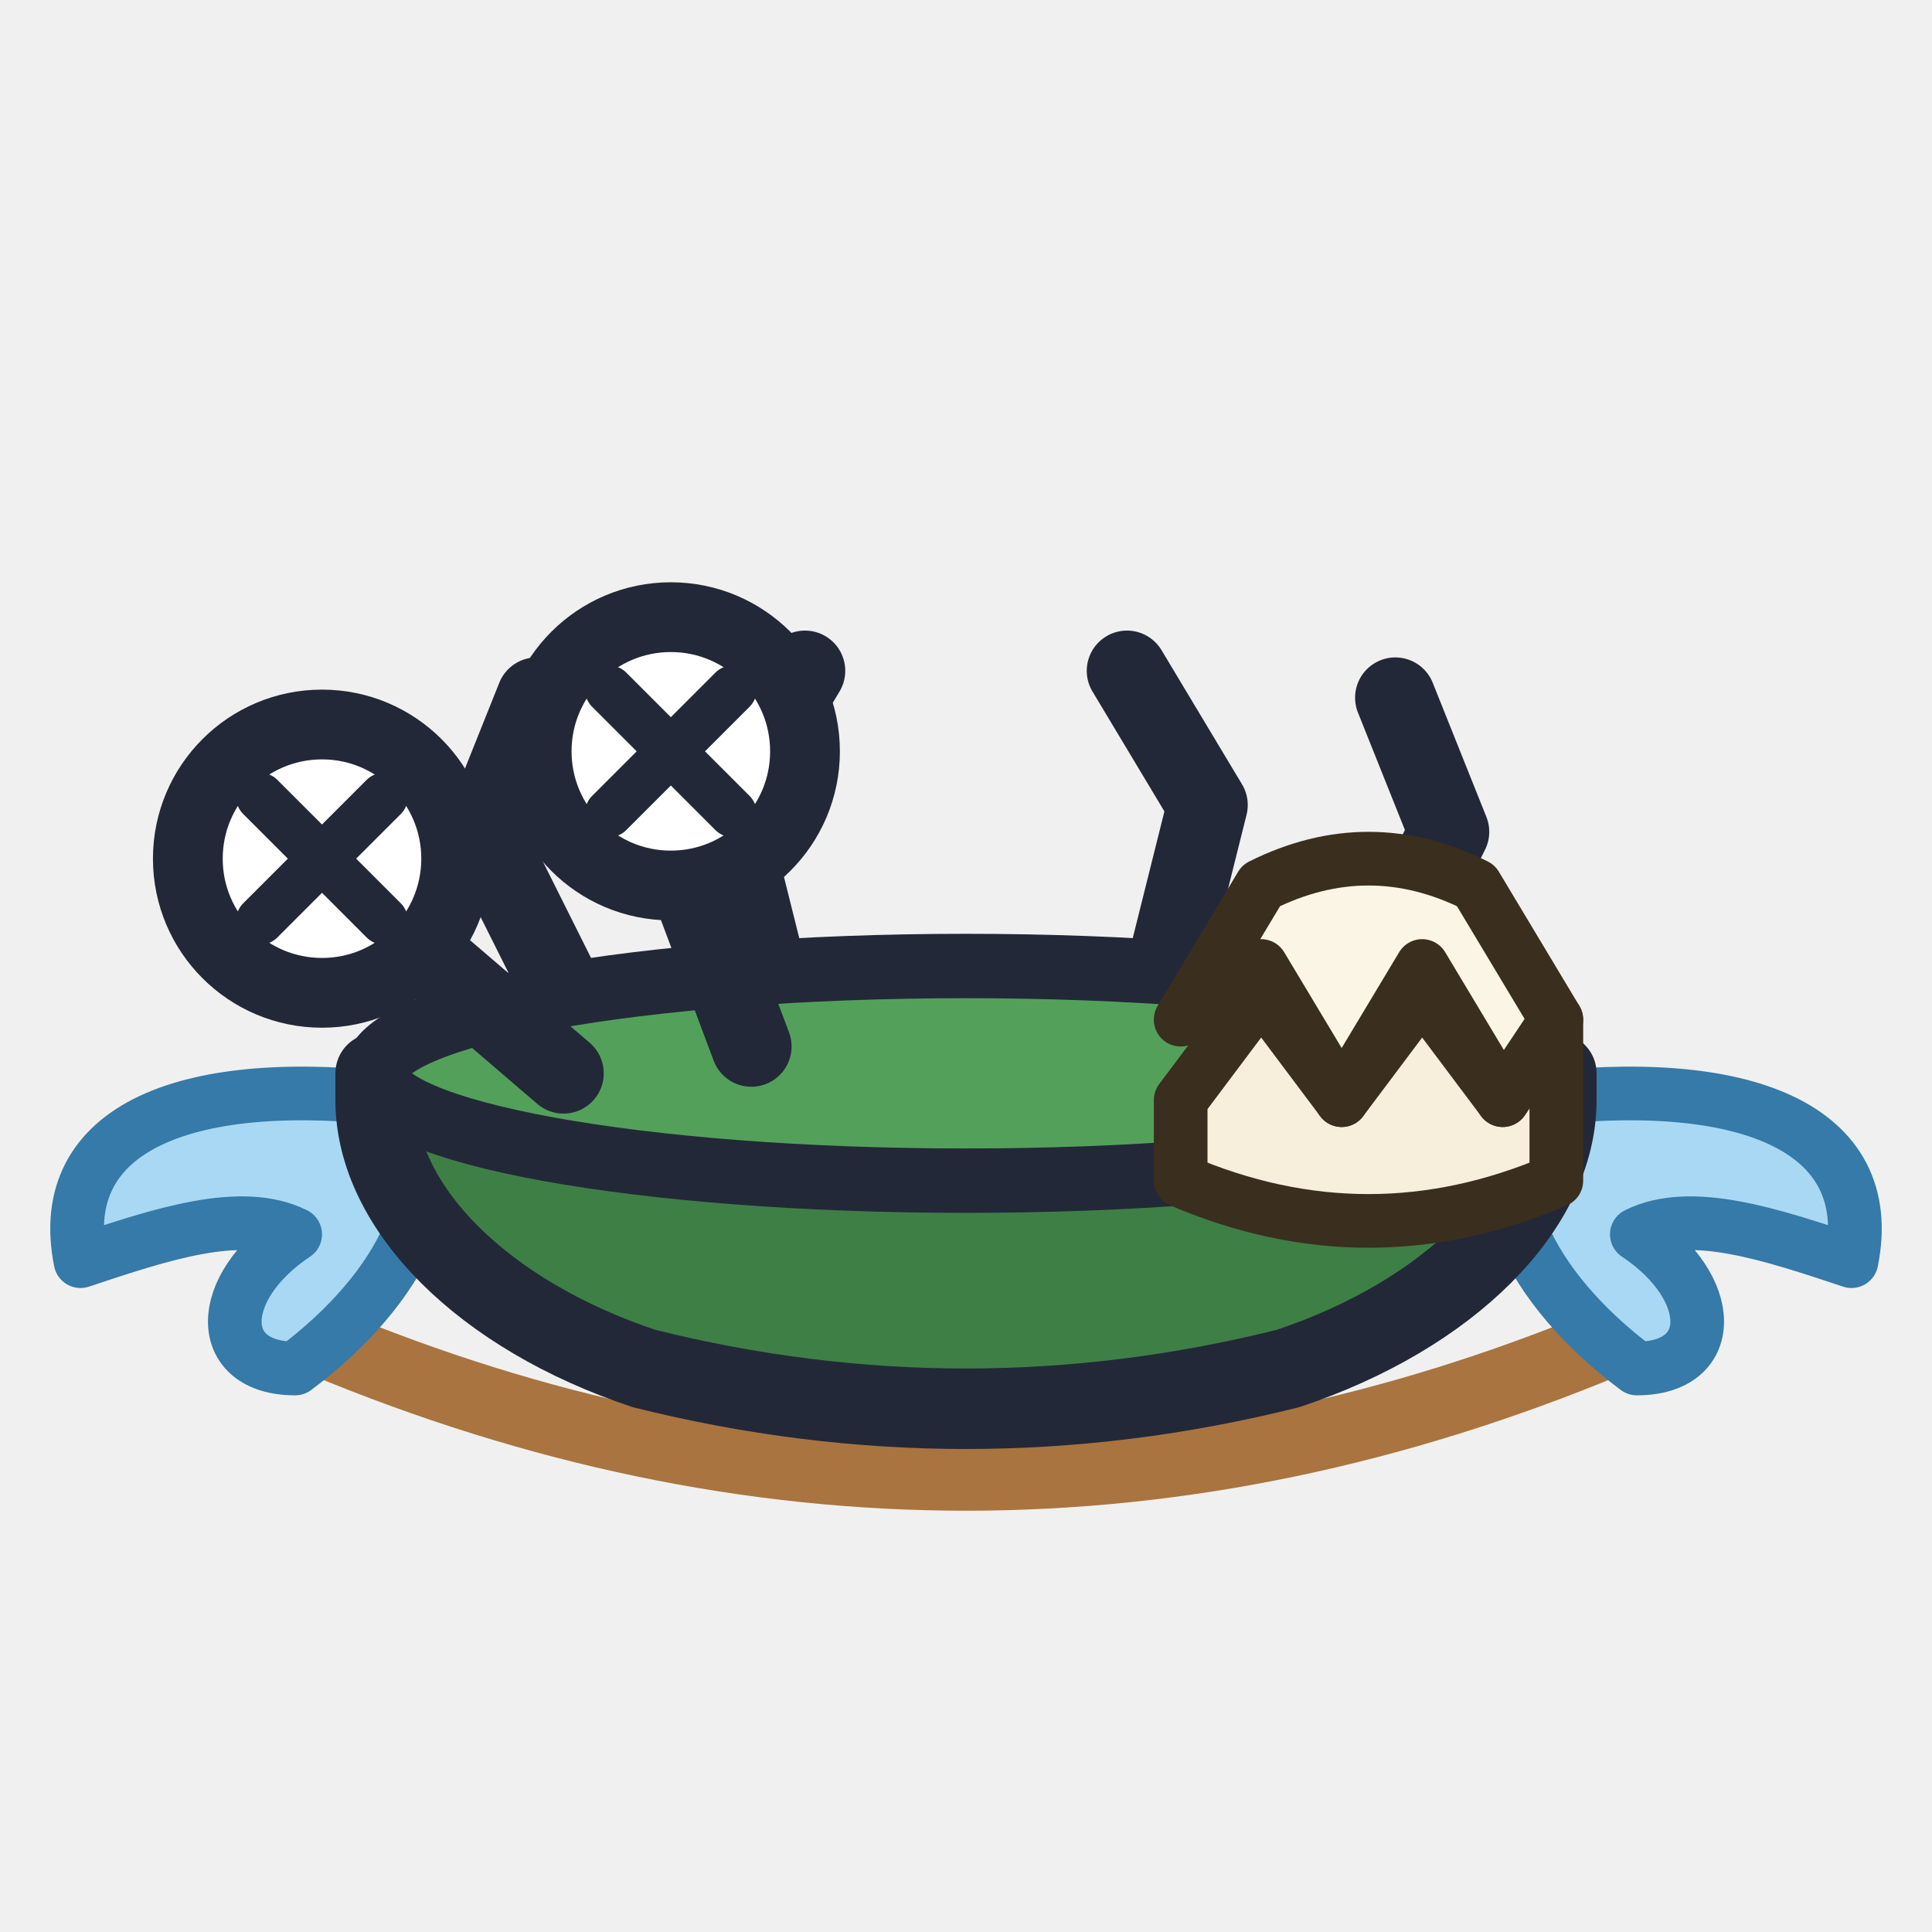
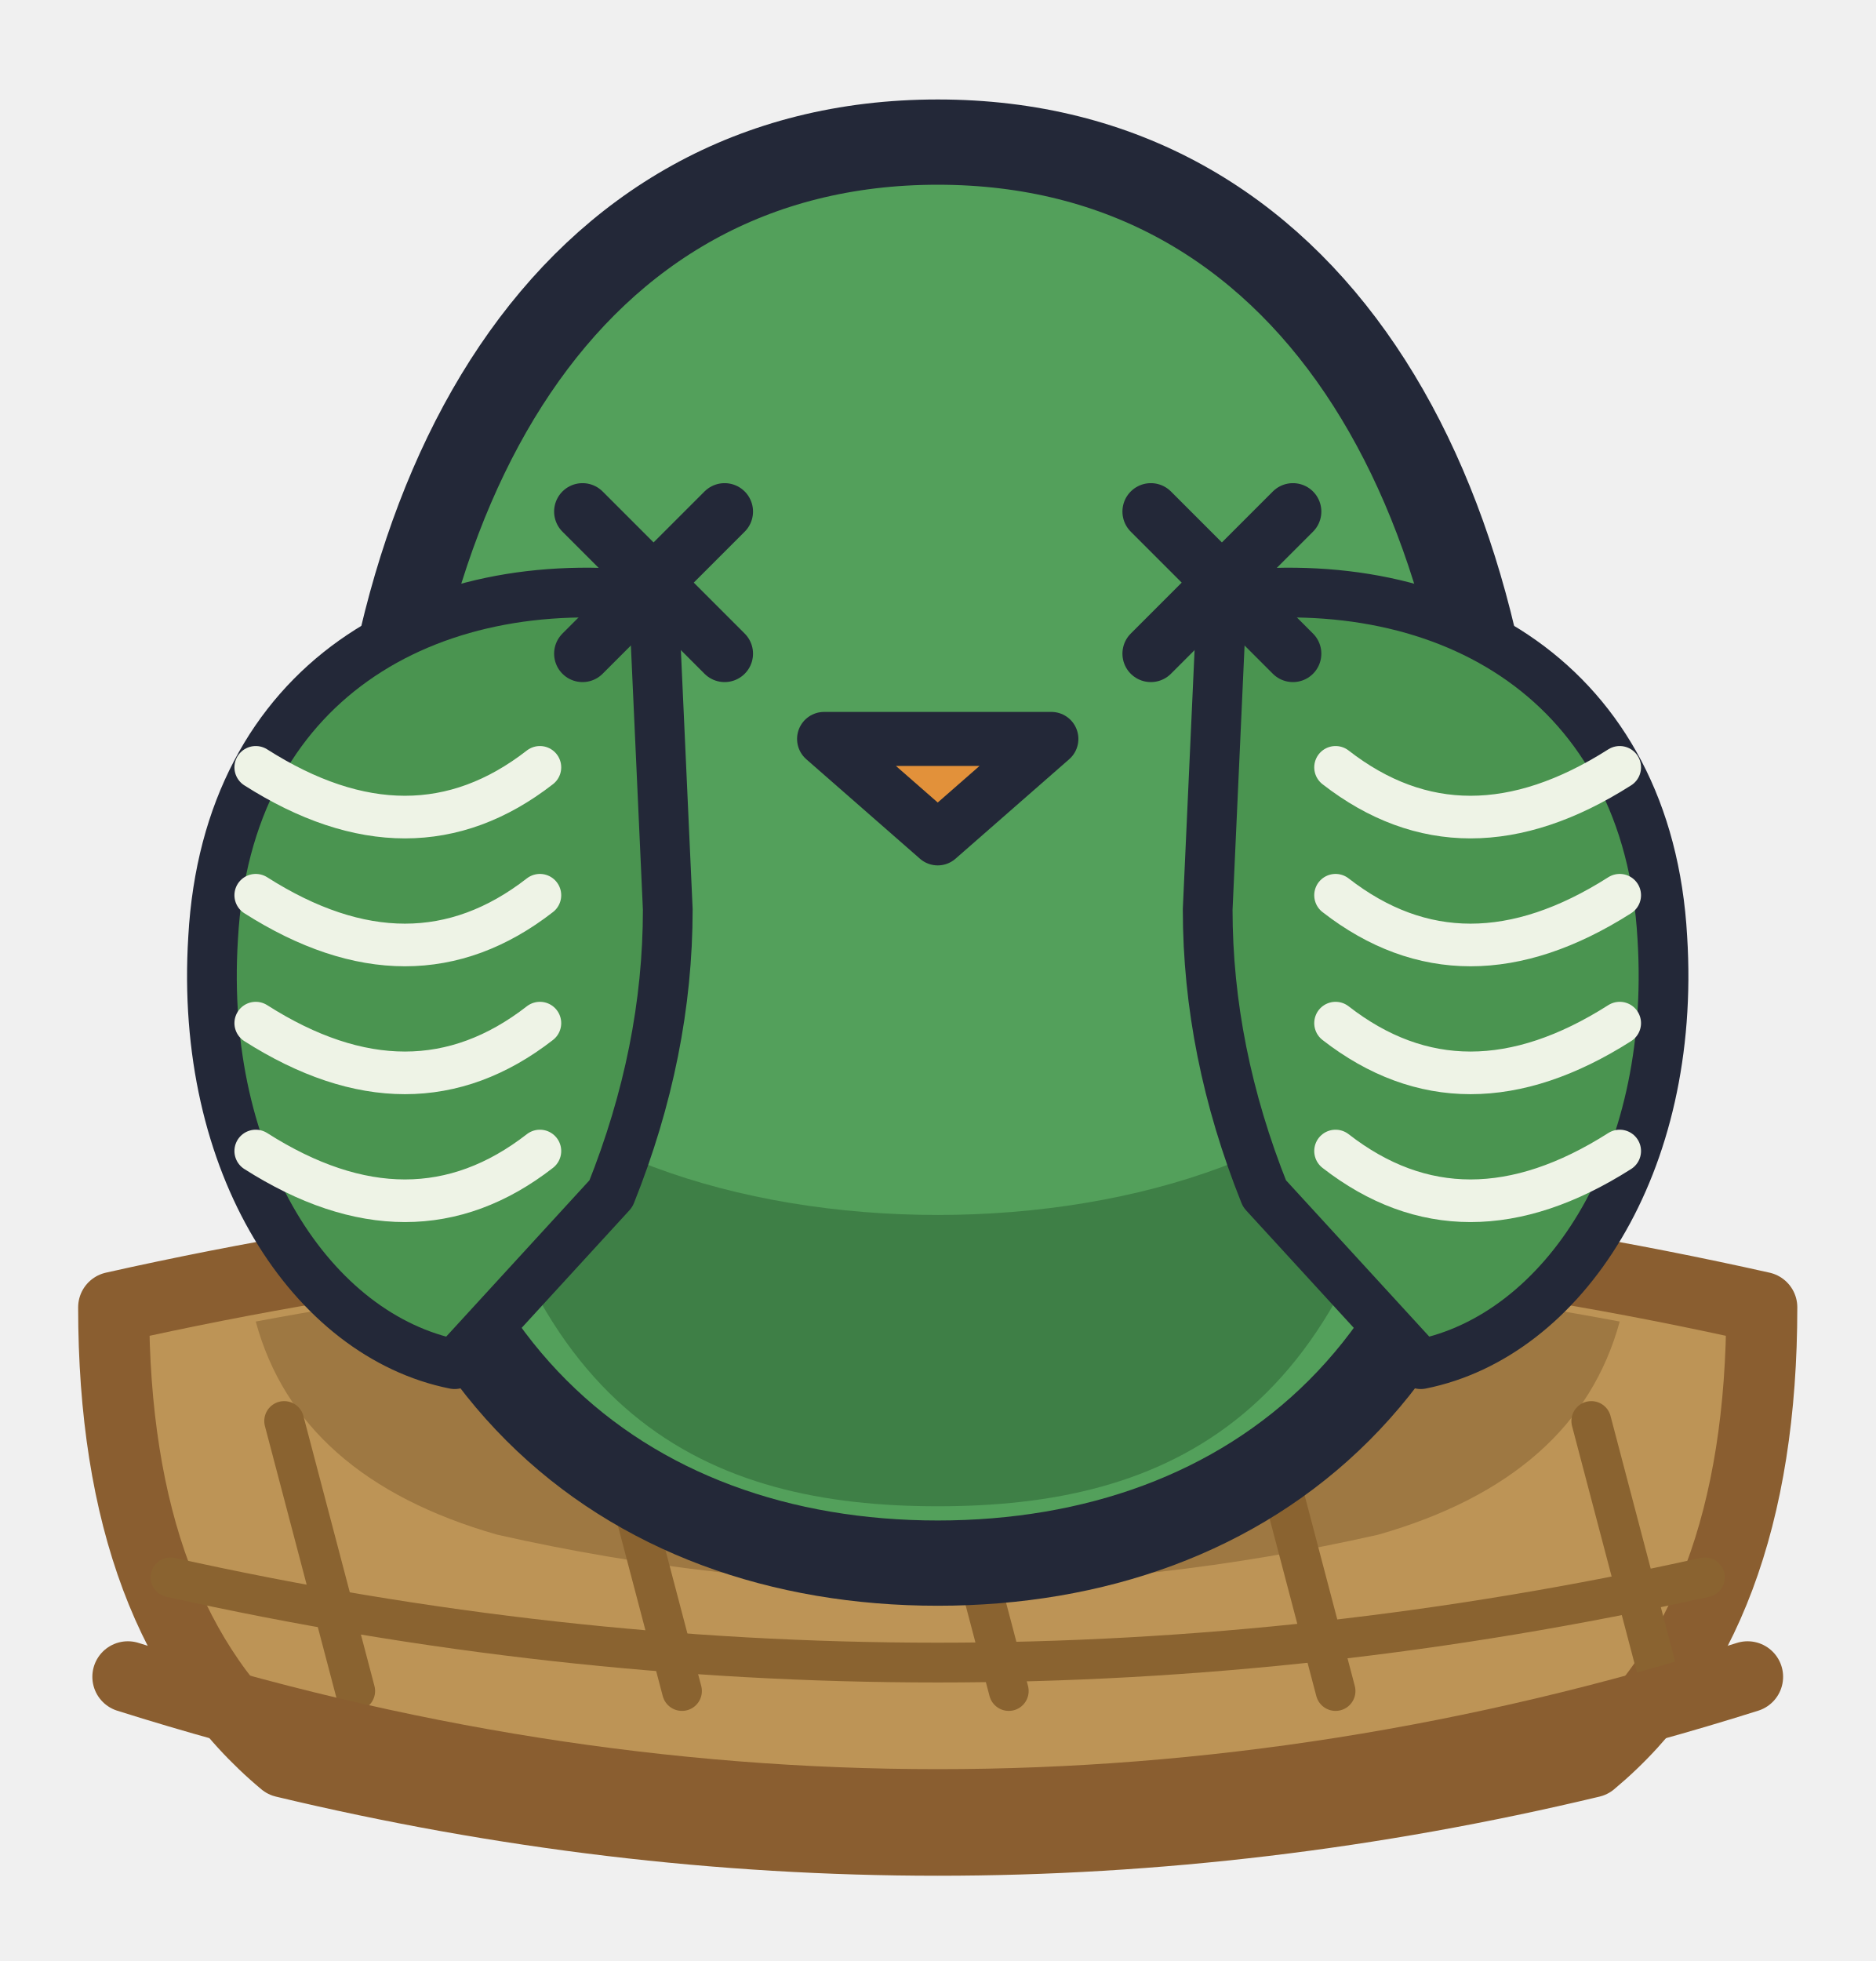
- <svg xmlns="http://www.w3.org/2000/svg" viewBox="0 0 72 72">
-   <path d="M8 43 Q36 55 64 43" fill="none" stroke="#8a5e30" stroke-width="2.8" stroke-linecap="round" />
-   <path d="M12 50 Q36 60 60 50" fill="none" stroke="#a9743f" stroke-width="2.6" stroke-linecap="round" />
-   <g fill="none" stroke="#232838" stroke-width="3" stroke-linecap="round" stroke-linejoin="round">
-     <path d="M22 39 L18 31 L20 26" />
-     <path d="M29 38 L27 30 L30 25" />
-     <path d="M43 38 L45 30 L42 25" />
-     <path d="M50 39 L54 31 L52 26" />
+ <svg xmlns="http://www.w3.org/2000/svg" viewBox="-2 6 132 138">
+   <path d="M6 98 Q64 85 122 98 Q122 120 110 130 Q64 141 18 130 Q6 120 6 98 Z" fill="#bd9456" stroke="#8a5e30" stroke-width="5" stroke-linejoin="round" />
+   <path d="M16 99 Q64 90 112 99 Q109 110 95 114 Q64 121 33 114 Q19 110 16 99 Z" fill="#9e7842" />
+   <g stroke="#8a6330" stroke-width="2.8" fill="none" stroke-linecap="round">
+     <path d="M10 117 Q64 129 118 117" />
+     <path d="M18 106 L23 125 M41 106 L46 125 M64 106 L69 125 M87 106 L92 125 M110 106 L115 125" />
  </g>
-   <g stroke="#357aa8" stroke-width="2" stroke-linejoin="round" stroke-linecap="round" fill="#a8d8f4">
-     <path d="M15 41 C7 40 2 42 3 47 C6 46 9 45 11 46 C8 48 8 51 11 51 C15 48 17 44 15 41 Z" />
-     <path d="M57 41 C65 40 70 42 69 47 C66 46 63 45 61 46 C64 48 64 51 61 51 C57 48 55 44 57 41 Z" />
+   <path d="M64 16 C38 16 24 40 24 72 C24 102 42 116 64 116 C86 116 104 102 104 72 C104 40 90 16 64 16 Z" fill="#53a05b" stroke="#232838" stroke-width="6" />
+   <path d="M30 78 C42 96 86 96 98 78 C94 106 80 112 64 112 C48 112 34 106 30 78 Z" fill="#3e7f46" />
+   <path d="M44 48 C28 46 14 54 13 72 C12 88 20 100 30 102 L41 90 Q45 80 45 70 Z" fill="#4a9450" stroke="#232838" stroke-width="3.5" stroke-linejoin="round" />
+   <g fill="none" stroke="#eef3e6" stroke-width="3" stroke-linecap="round">
+     <path d="M16 60 Q27 67 36 60" />
+     <path d="M16 69 Q27 76 36 69" />
+     <path d="M16 78 Q27 85 36 78" />
+     <path d="M16 87 Q27 94 36 87" />
  </g>
-   <path d="M14 41 C14 45 18 49 24 51 Q36 54 48 51 C54 49 58 45 58 41 L58 40 L14 40 Z" fill="#3e7f46" stroke="#232838" stroke-width="3" stroke-linejoin="round" />
-   <ellipse cx="36" cy="40" rx="22" ry="4" fill="#53a05b" stroke="#232838" stroke-width="2.4" />
-   <g fill="none" stroke="#232838" stroke-width="3" stroke-linecap="round">
-     <path d="M21 40 L14 34" />
-     <path d="M28 39 L25 31" />
+   <g transform="matrix(-1,0,0,1,128,0)">
+     <path d="M44 48 C28 46 14 54 13 72 C12 88 20 100 30 102 L41 90 Q45 80 45 70 Z" fill="#4a9450" stroke="#232838" stroke-width="3.5" stroke-linejoin="round" />
+     <g fill="none" stroke="#eef3e6" stroke-width="3" stroke-linecap="round">
+       <path d="M16 60 Q27 67 36 60" />
+       <path d="M16 69 Q27 76 36 69" />
+       <path d="M16 78 Q27 85 36 78" />
+       <path d="M16 87 Q27 94 36 87" />
+     </g>
  </g>
-   <circle cx="12" cy="32" r="5" fill="#ffffff" stroke="#232838" stroke-width="2.6" />
-   <path d="M9.7 29.7 L14.3 34.3 M14.3 29.7 L9.7 34.3" stroke="#232838" stroke-width="1.8" stroke-linecap="round" />
-   <circle cx="25" cy="28" r="5" fill="#ffffff" stroke="#232838" stroke-width="2.6" />
-   <path d="M22.7 25.7 L27.3 30.3 M27.3 25.7 L22.7 30.3" stroke="#232838" stroke-width="1.8" stroke-linecap="round" />
-   <g transform="translate(51 38)">
-     <path d="M-7 3 L-4 -1 L-1 3 L2 -1 L5 3 L7 0 L7 6 Q0 9 -7 6 Z" fill="#f7eedb" stroke="#3a2e1e" stroke-width="2" stroke-linejoin="round" />
-     <path d="M-7 0 L-4 -5 Q0 -7 4 -5 L7 0 L5 3 L2 -2 L-1 3 L-4 -2 Z" fill="#fbf5e6" stroke="#3a2e1e" stroke-width="2" stroke-linejoin="round" />
+   <g stroke="#232838" stroke-width="4" stroke-linecap="round">
+     <path d="M39 42 L49 52 M49 42 L39 52" />
+     <path d="M79 42 L89 52 M89 42 L79 52" />
+   </g>
+   <path d="M56 58 L72 58 L64 65 Z" fill="#e2913a" stroke="#232838" stroke-width="3.8" stroke-linejoin="round" />
+   <g stroke="#8a5e30" stroke-width="5" fill="none" stroke-linecap="round">
+     <path d="M7 124 Q64 142 121 124" />
  </g>
</svg>
